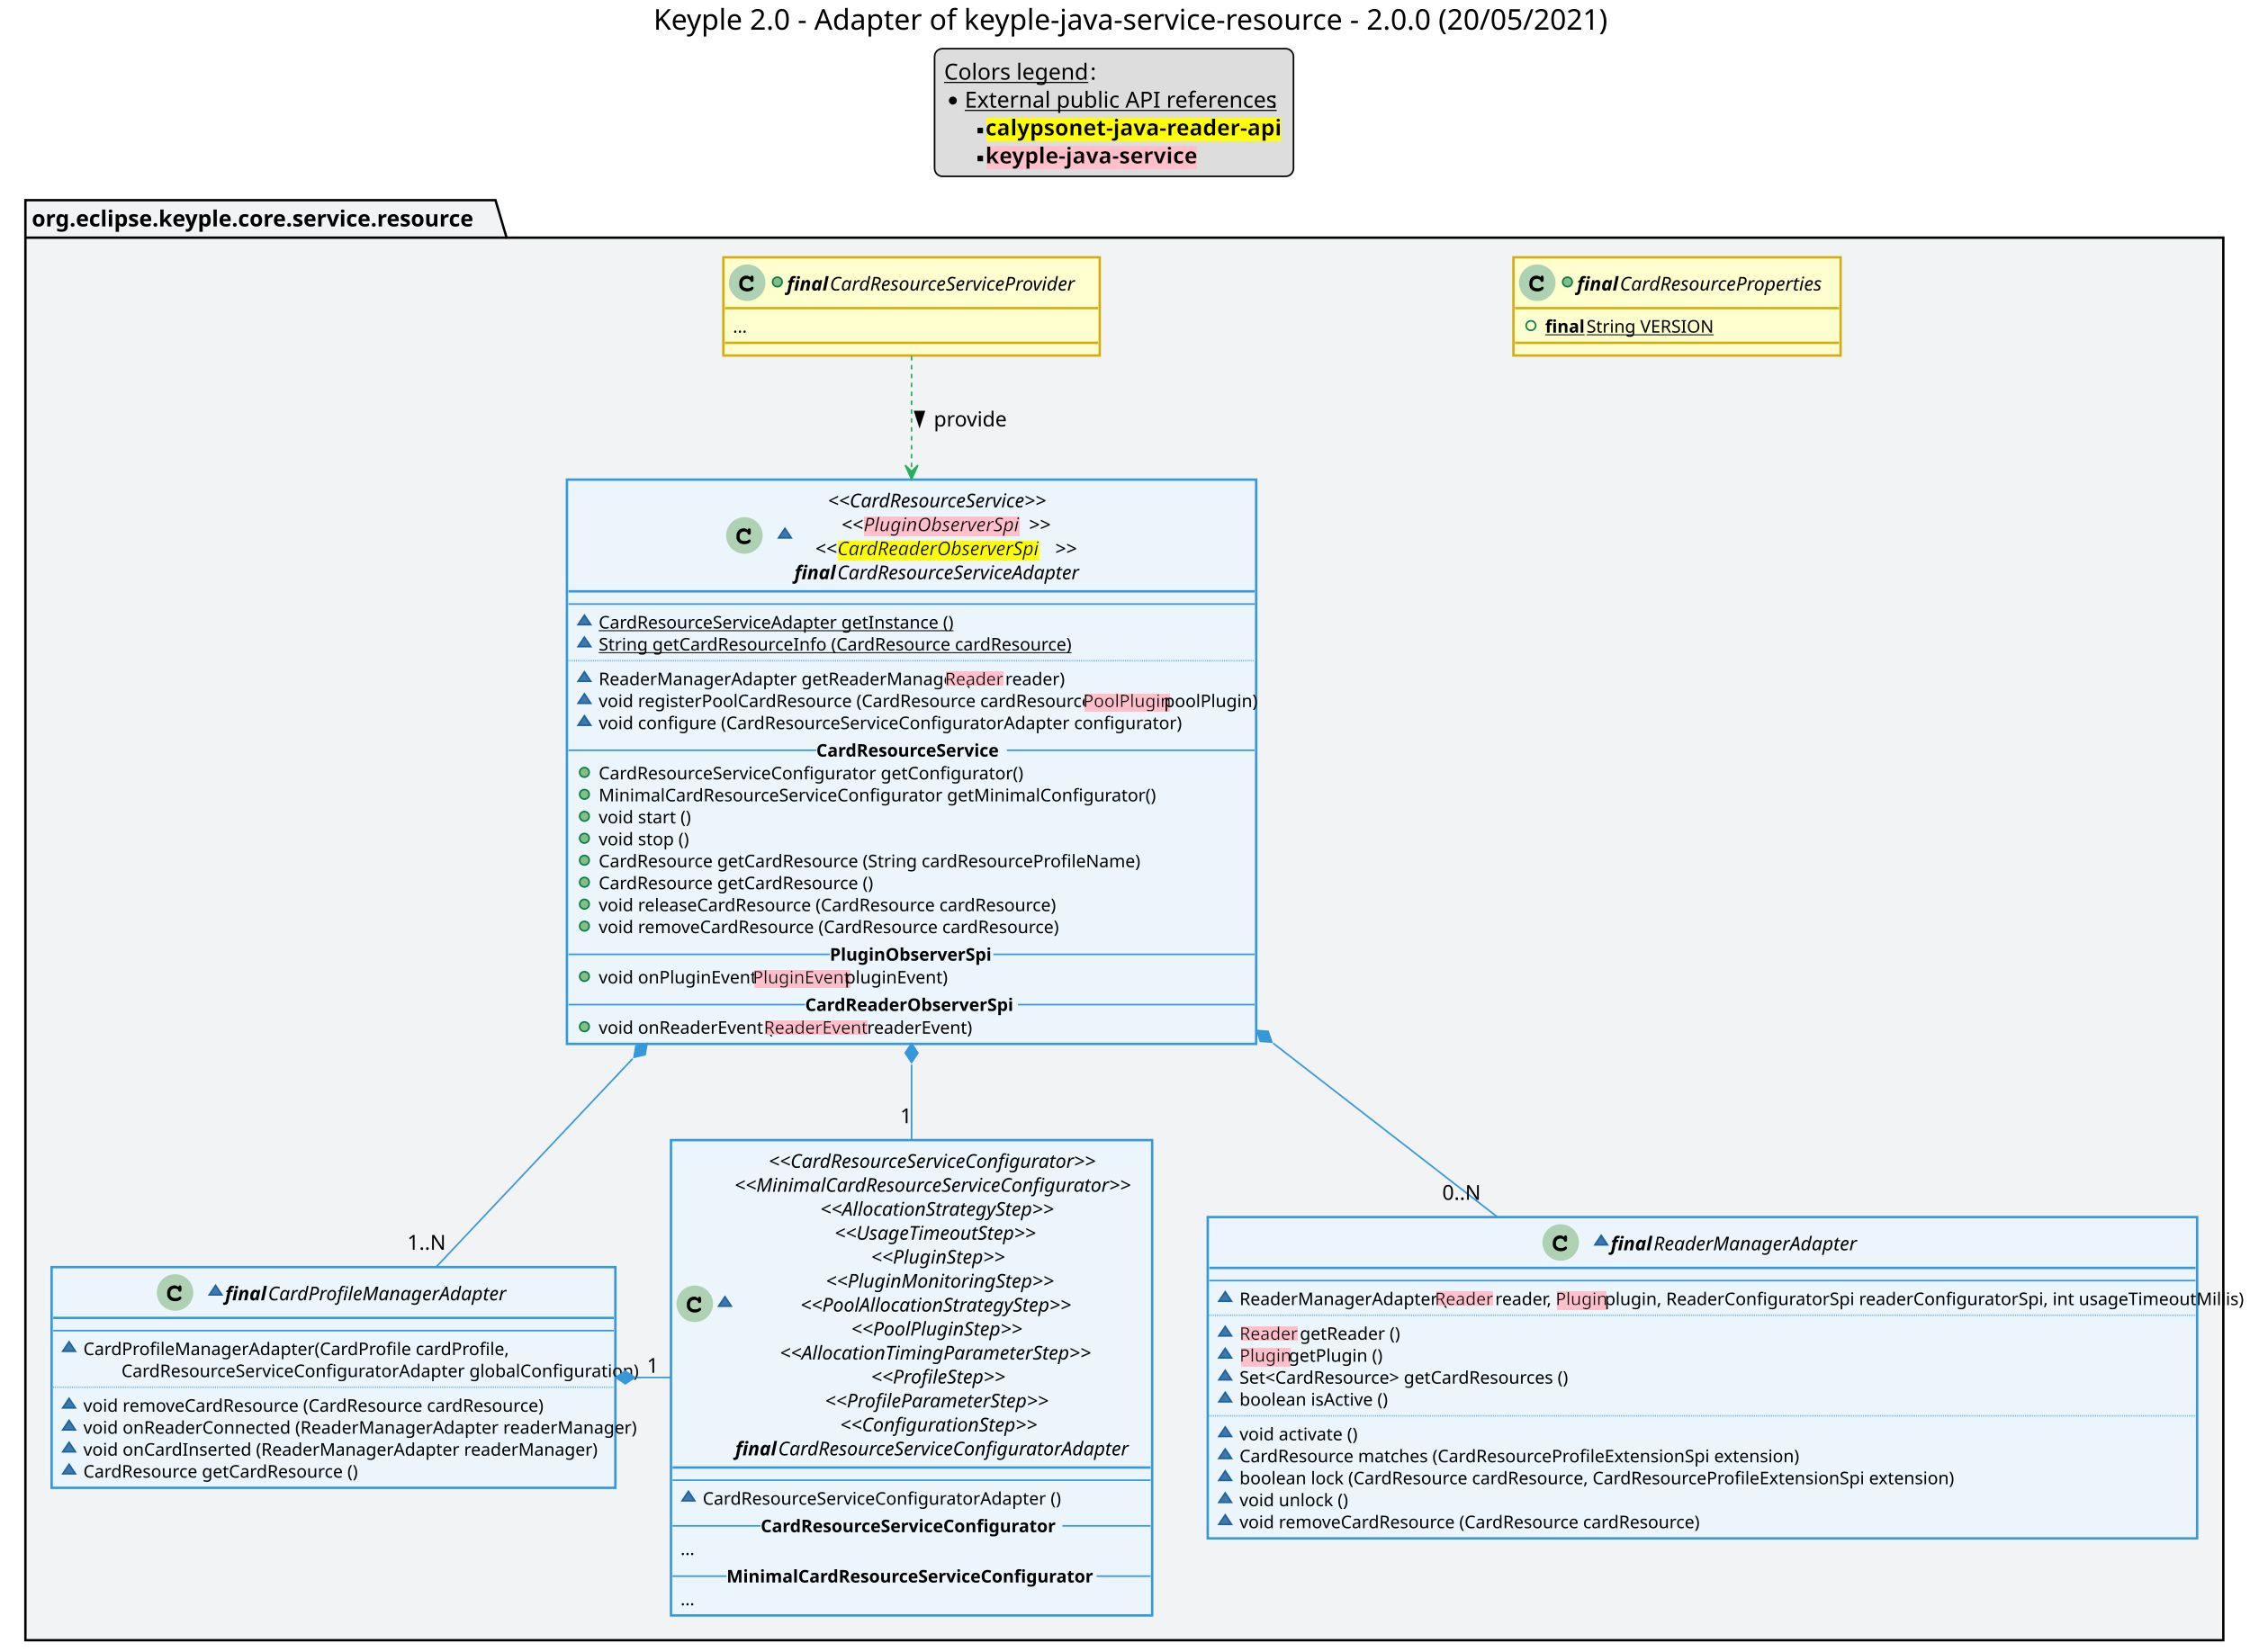
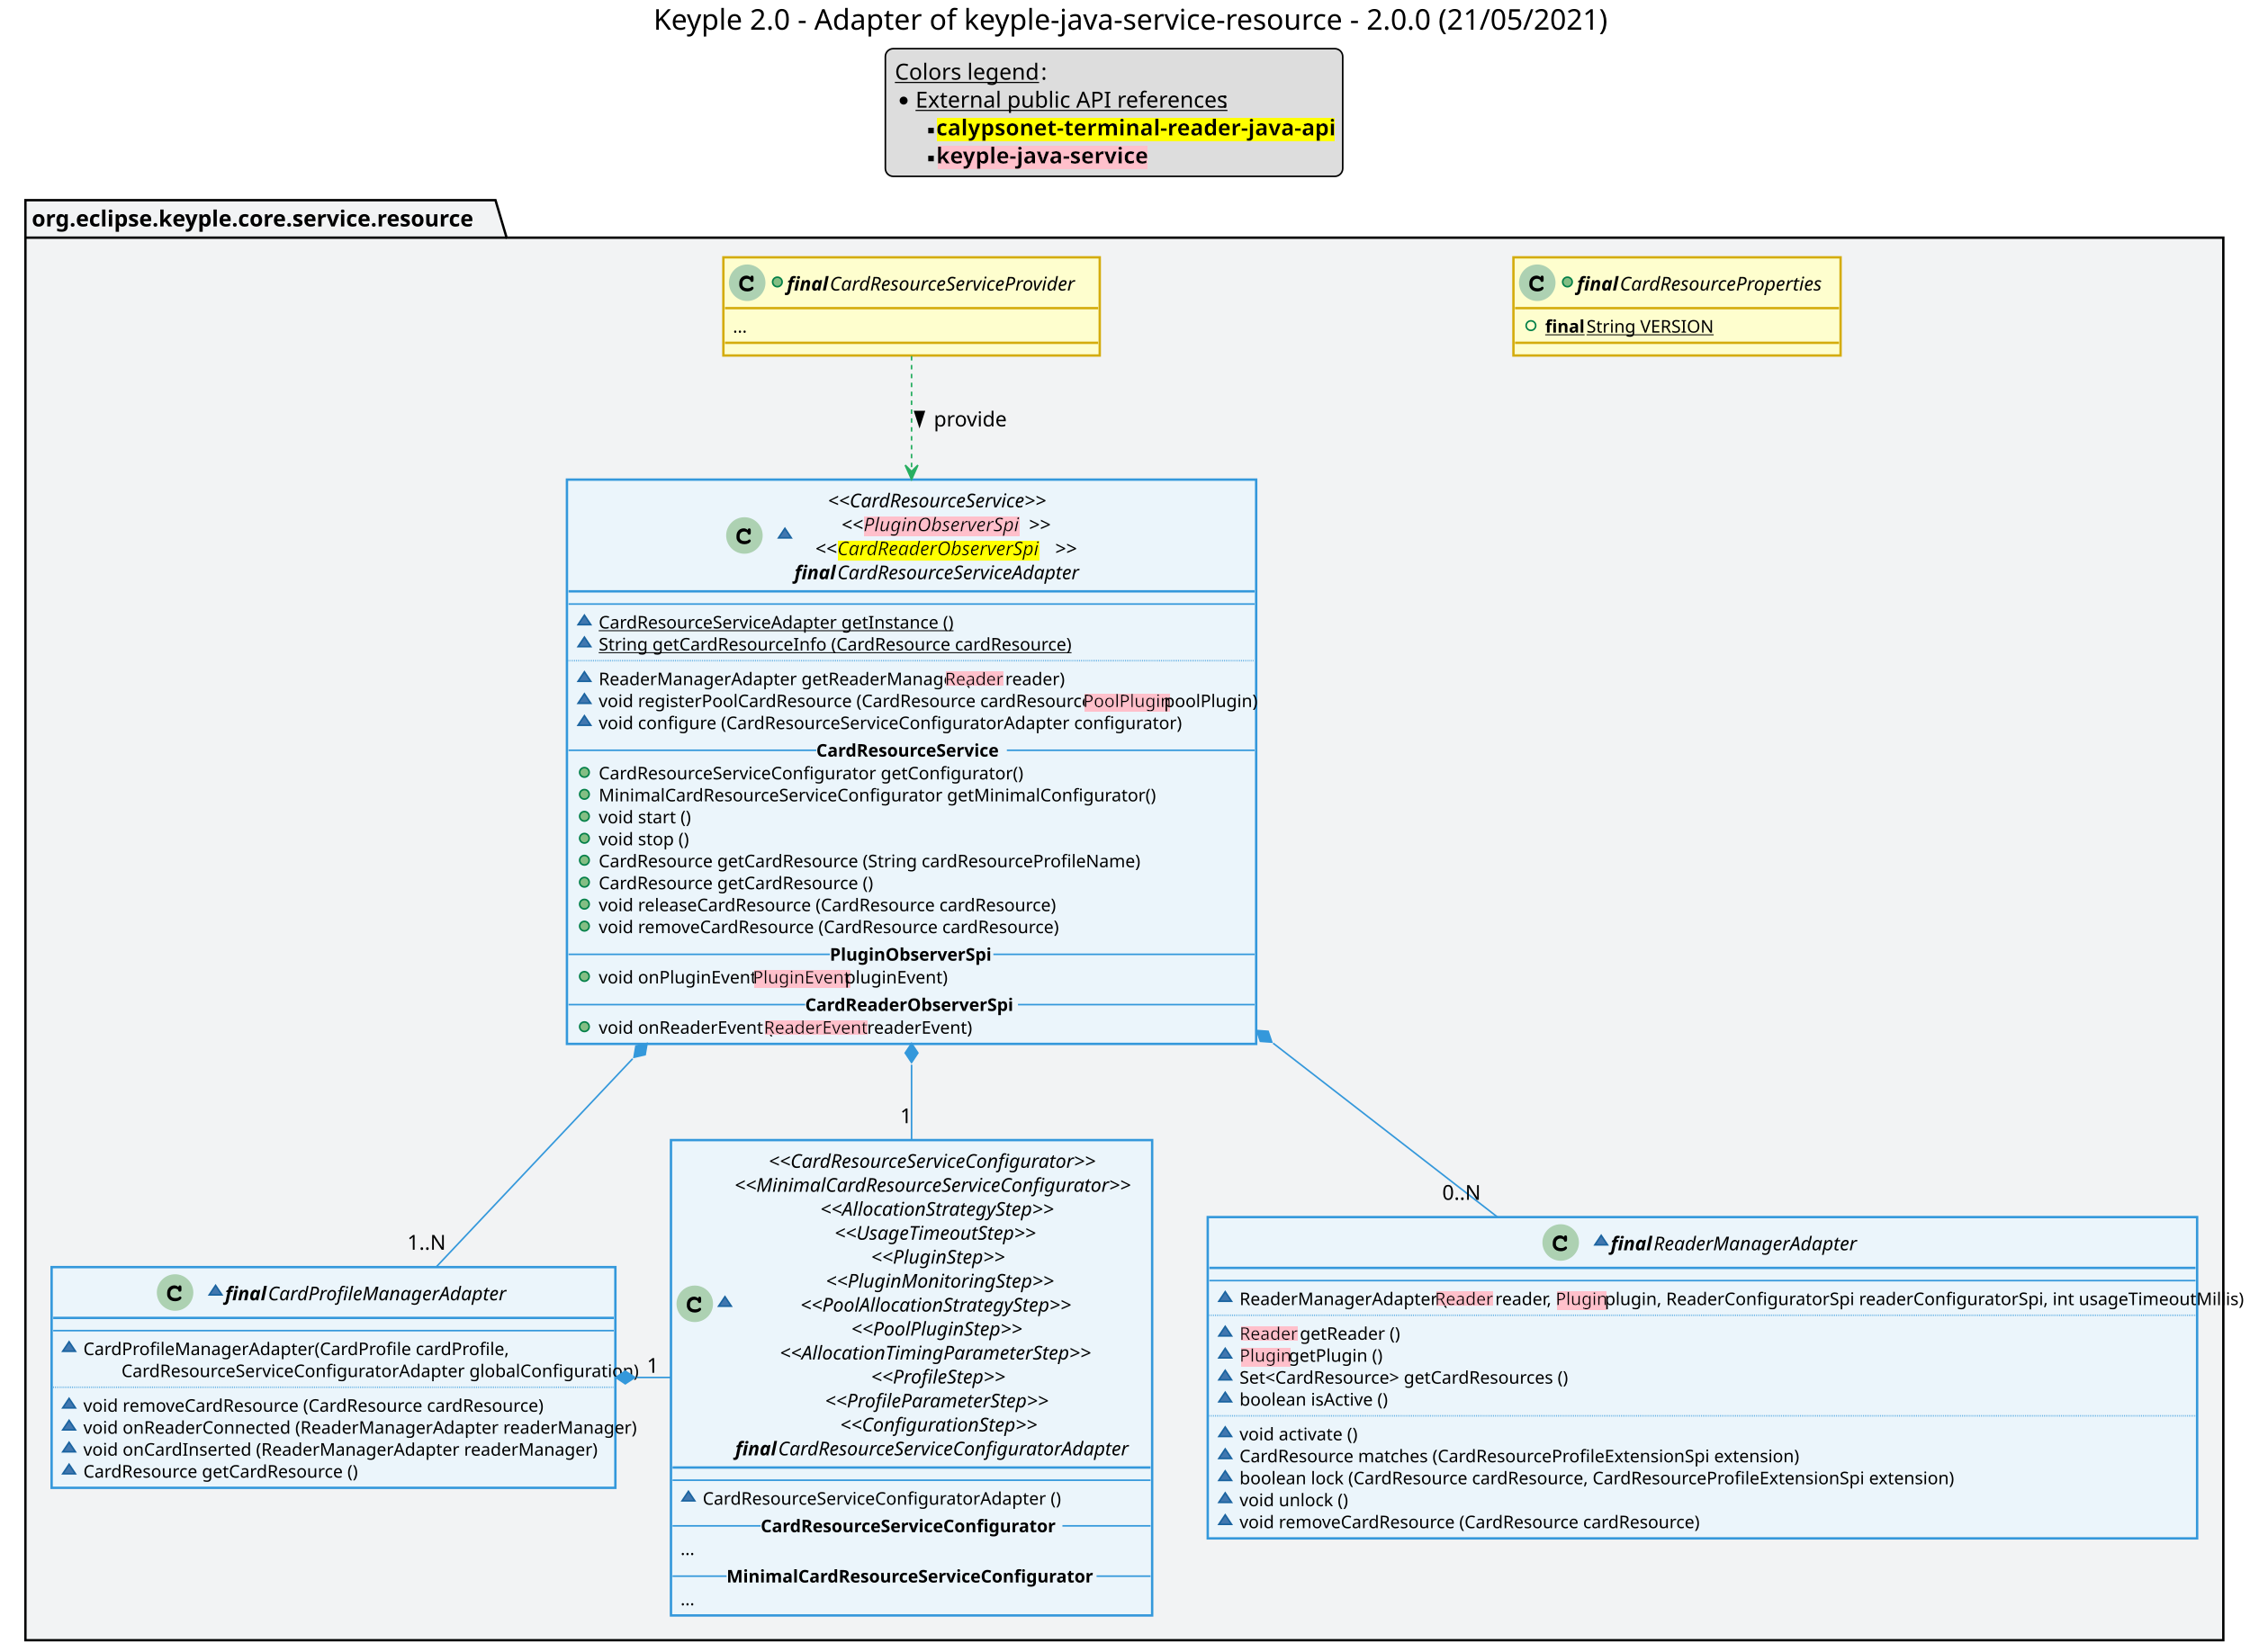
<svg xmlns="http://www.w3.org/2000/svg" contentScriptType="application/ecmascript" contentStyleType="text/css" height="2600px" preserveAspectRatio="none" style="width:3542px;height:2600px;" version="1.1" viewBox="0 0 3542 2600" width="3542.5px" zoomAndPan="magnify">
  <defs>
-     <filter height="1" id="b1q0vepecpm7ky0" width="1" x="0" y="0">
+     <filter height="1" id="b1at43av0mn6b00" width="1" x="0" y="0">
      <feFlood flood-color="#FFFF00" result="flood" />
      <feComposite in="SourceGraphic" in2="flood" operator="over" />
    </filter>
-     <filter height="1" id="b1q0vepecpm7ky1" width="1" x="0" y="0">
+     <filter height="1" id="b1at43av0mn6b01" width="1" x="0" y="0">
      <feFlood flood-color="#FFC0CB" result="flood" />
      <feComposite in="SourceGraphic" in2="flood" operator="over" />
    </filter>
  </defs>
  <g>
-     <text fill="#000000" font-family="sans-serif" font-size="45" lengthAdjust="spacing" textLength="1452.5" x="1028.75" y="46.714">Keyple 2.0 - Adapter of keyple-java-service-resource - 2.0.0 (20/05/2021)</text>
-     <rect fill="#DDDDDD" height="201.094" rx="12.5" ry="12.5" style="stroke:#000000;stroke-width:2.5;" width="565" x="1471.25" y="76.602" />
-     <text fill="#000000" font-family="sans-serif" font-size="35" lengthAdjust="spacing" text-decoration="underline" textLength="220" x="1486.25" y="125.435">Colors legend</text>
-     <text fill="#000000" font-family="sans-serif" font-size="35" lengthAdjust="spacing" textLength="10" x="1716.25" y="125.435">:</text>
-     <ellipse cx="1500" cy="158.398" fill="#000000" rx="6.25" ry="6.25" style="stroke:#000000;stroke-width:0.0;" />
-     <text fill="#000000" font-family="sans-serif" font-size="35" lengthAdjust="spacing" text-decoration="underline" textLength="472.5" x="1518.75" y="169.458">External public API references</text>
-     <text fill="#000000" font-family="sans-serif" font-size="35" lengthAdjust="spacing" textLength="10" x="2001.25" y="169.458">:</text>
-     <rect fill="#000000" height="8.75" style="stroke:#000000;stroke-width:0.0;" width="8.75" x="1538.75" y="201.172" />
-     <text fill="#000000" filter="url(#b1q0vepecpm7ky0)" font-family="sans-serif" font-size="35" font-weight="bold" lengthAdjust="spacing" textLength="470" x="1551.25" y="213.481">calypsonet-java-reader-api</text>
-     <rect fill="#000000" height="8.75" style="stroke:#000000;stroke-width:0.0;" width="8.75" x="1538.75" y="245.195" />
-     <text fill="#000000" filter="url(#b1q0vepecpm7ky1)" font-family="sans-serif" font-size="35" font-weight="bold" lengthAdjust="spacing" textLength="345" x="1551.25" y="257.505">keyple-java-service</text>
+     <text fill="#000000" font-family="sans-serif" font-size="45" lengthAdjust="spacing" textLength="1452.5" x="1028.75" y="46.714">Keyple 2.0 - Adapter of keyple-java-service-resource - 2.0.0 (21/05/2021)</text>
+     <rect fill="#DDDDDD" height="201.094" rx="12.5" ry="12.5" style="stroke:#000000;stroke-width:2.5;" width="720" x="1393.75" y="76.602" />
+     <text fill="#000000" font-family="sans-serif" font-size="35" lengthAdjust="spacing" text-decoration="underline" textLength="220" x="1408.75" y="125.435">Colors legend</text>
+     <text fill="#000000" font-family="sans-serif" font-size="35" lengthAdjust="spacing" textLength="10" x="1638.75" y="125.435">:</text>
+     <ellipse cx="1422.5" cy="158.398" fill="#000000" rx="6.25" ry="6.25" style="stroke:#000000;stroke-width:0.0;" />
+     <text fill="#000000" font-family="sans-serif" font-size="35" lengthAdjust="spacing" text-decoration="underline" textLength="472.5" x="1441.25" y="169.458">External public API references</text>
+     <text fill="#000000" font-family="sans-serif" font-size="35" lengthAdjust="spacing" textLength="10" x="1923.75" y="169.458">:</text>
+     <rect fill="#000000" height="8.75" style="stroke:#000000;stroke-width:0.0;" width="8.75" x="1461.25" y="201.172" />
+     <text fill="#000000" filter="url(#b1at43av0mn6b00)" font-family="sans-serif" font-size="35" font-weight="bold" lengthAdjust="spacing" textLength="625" x="1473.75" y="213.481">calypsonet-terminal-reader-java-api</text>
+     <rect fill="#000000" height="8.75" style="stroke:#000000;stroke-width:0.0;" width="8.75" x="1461.25" y="245.195" />
+     <text fill="#000000" filter="url(#b1at43av0mn6b01)" font-family="sans-serif" font-size="35" font-weight="bold" lengthAdjust="spacing" textLength="345" x="1473.75" y="257.505">keyple-java-service</text>
    <polygon fill="#F2F3F4" points="40,315.195,780,315.195,797.5,374.219,3500,374.219,3500,2582.695,40,2582.695,40,315.195" style="stroke:#000000;stroke-width:3.75;" />
    <line style="stroke:#000000;stroke-width:3.75;" x1="40" x2="797.5" y1="374.219" y2="374.219" />
    <text fill="#000000" font-family="sans-serif" font-size="35" font-weight="bold" lengthAdjust="spacing" textLength="725" x="50" y="356.528">org.eclipse.keyple.core.service.resource</text>
    <rect codeLine="56" fill="#FEFECE" height="154.59" id="ApiProperties" style="stroke:#D4AC0D;stroke-width:3.75;" width="515" x="2382.5" y="405.195" />
    <ellipse cx="2420" cy="445.195" fill="#ADD1B2" rx="27.5" ry="27.5" style="stroke:#ADD1B2;stroke-width:2.5;" />
    <path d="M2425,436.445 Q2425.508,435.195 2426.094,434.57 Q2426.68,433.945 2427.344,433.945 Q2428.516,433.945 2429.258,434.648 Q2430,435.352 2430,436.992 L2430,440.898 Q2430,442.539 2429.297,443.242 Q2428.594,443.945 2427.5,443.945 Q2426.523,443.945 2425.898,443.516 Q2425.273,443.086 2425,441.953 Q2424.883,441.172 2424.453,440.742 Q2423.672,439.922 2422.266,439.453 Q2420.859,438.945 2419.453,438.945 Q2417.695,438.945 2416.211,439.648 Q2414.766,440.352 2413.633,441.914 Q2412.5,443.477 2412.5,445.625 L2412.5,447.93 Q2412.5,450.508 2414.609,452.227 Q2416.719,453.945 2420.469,453.945 Q2422.695,453.945 2424.258,453.438 Q2425.156,453.164 2426.172,452.266 Q2426.836,451.758 2427.188,451.602 Q2427.539,451.445 2427.969,451.445 Q2428.789,451.445 2429.375,452.109 Q2430,452.734 2430,453.633 Q2430,454.492 2429.141,455.508 Q2427.891,456.992 2425.898,457.812 Q2423.281,458.945 2420.078,458.945 Q2416.328,458.945 2413.32,457.461 Q2410.898,456.289 2409.18,453.75 Q2407.5,451.211 2407.5,448.203 L2407.5,445.469 Q2407.5,442.344 2408.984,439.609 Q2410.508,436.875 2413.125,435.43 Q2415.781,433.945 2418.75,433.945 Q2420.547,433.945 2422.109,434.57 Q2423.672,435.195 2425,436.445 Z " fill="#000000" />
    <ellipse cx="2467.5" cy="443.945" fill="#84BE84" rx="7.5" ry="7.5" style="stroke:#038048;stroke-width:2.5;" />
    <text fill="#000000" font-family="sans-serif" font-size="30" font-style="italic" font-weight="bold" lengthAdjust="spacing" textLength="60" x="2482.5" y="457.471">final</text>
    <text fill="#000000" font-family="sans-serif" font-size="30" font-style="italic" lengthAdjust="spacing" textLength="340" x="2550" y="457.471">CardResourceProperties</text>
    <line style="stroke:#D4AC0D;stroke-width:3.75;" x1="2385" x2="2895" y1="485.195" y2="485.195" />
    <ellipse cx="2410" cy="512.695" rx="7.5" ry="7.5" style="stroke:#038048;stroke-width:2.5;fill:none;" />
    <text fill="#000000" font-family="sans-serif" font-size="27.5" font-weight="bold" lengthAdjust="spacing" text-decoration="underline" textLength="57.5" x="2432.5" y="523.743">final</text>
    <text fill="#000000" font-family="sans-serif" font-size="27.5" lengthAdjust="spacing" text-decoration="underline" textLength="190" x="2497.5" y="523.743">String VERSION</text>
    <line style="stroke:#D4AC0D;stroke-width:3.75;" x1="2385" x2="2895" y1="539.785" y2="539.785" />
    <rect codeLine="60" fill="#FEFECE" height="154.59" id="CardResourceServiceProvider" style="stroke:#D4AC0D;stroke-width:3.75;" width="592.5" x="1138.75" y="405.195" />
    <ellipse cx="1176.25" cy="445.195" fill="#ADD1B2" rx="27.5" ry="27.5" style="stroke:#ADD1B2;stroke-width:2.5;" />
    <path d="M1181.25,436.445 Q1181.758,435.195 1182.344,434.57 Q1182.93,433.945 1183.594,433.945 Q1184.766,433.945 1185.508,434.648 Q1186.25,435.352 1186.25,436.992 L1186.25,440.898 Q1186.25,442.539 1185.547,443.242 Q1184.844,443.945 1183.75,443.945 Q1182.773,443.945 1182.148,443.516 Q1181.523,443.086 1181.25,441.953 Q1181.133,441.172 1180.703,440.742 Q1179.922,439.922 1178.516,439.453 Q1177.109,438.945 1175.703,438.945 Q1173.945,438.945 1172.461,439.648 Q1171.016,440.352 1169.883,441.914 Q1168.75,443.477 1168.75,445.625 L1168.75,447.93 Q1168.75,450.508 1170.859,452.227 Q1172.969,453.945 1176.719,453.945 Q1178.945,453.945 1180.508,453.438 Q1181.406,453.164 1182.422,452.266 Q1183.086,451.758 1183.438,451.602 Q1183.789,451.445 1184.219,451.445 Q1185.039,451.445 1185.625,452.109 Q1186.25,452.734 1186.25,453.633 Q1186.25,454.492 1185.391,455.508 Q1184.141,456.992 1182.148,457.812 Q1179.531,458.945 1176.328,458.945 Q1172.578,458.945 1169.57,457.461 Q1167.148,456.289 1165.43,453.75 Q1163.75,451.211 1163.75,448.203 L1163.75,445.469 Q1163.75,442.344 1165.234,439.609 Q1166.758,436.875 1169.375,435.43 Q1172.031,433.945 1175,433.945 Q1176.797,433.945 1178.359,434.57 Q1179.922,435.195 1181.25,436.445 Z " fill="#000000" />
    <ellipse cx="1223.75" cy="443.945" fill="#84BE84" rx="7.5" ry="7.5" style="stroke:#038048;stroke-width:2.5;" />
    <text fill="#000000" font-family="sans-serif" font-size="30" font-style="italic" font-weight="bold" lengthAdjust="spacing" textLength="60" x="1238.75" y="457.471">final</text>
    <text fill="#000000" font-family="sans-serif" font-size="30" font-style="italic" lengthAdjust="spacing" textLength="417.5" x="1306.25" y="457.471">CardResourceServiceProvider</text>
    <line style="stroke:#D4AC0D;stroke-width:3.75;" x1="1141.25" x2="1728.75" y1="485.195" y2="485.195" />
    <text fill="#000000" font-family="sans-serif" font-size="27.5" lengthAdjust="spacing" textLength="22.5" x="1153.75" y="523.743">...</text>
    <line style="stroke:#D4AC0D;stroke-width:3.75;" x1="1141.25" x2="1728.75" y1="539.785" y2="539.785" />
    <rect codeLine="137" fill="#EBF5FB" height="888.555" id="CardResourceServiceAdapter" style="stroke:#3498DB;stroke-width:3.75;" width="1085" x="892.5" y="755.195" />
    <ellipse cx="1171.875" cy="843.164" fill="#ADD1B2" rx="27.5" ry="27.5" style="stroke:#ADD1B2;stroke-width:2.5;" />
    <path d="M1176.875,834.414 Q1177.383,833.164 1177.969,832.539 Q1178.555,831.914 1179.219,831.914 Q1180.391,831.914 1181.133,832.617 Q1181.875,833.32 1181.875,834.961 L1181.875,838.867 Q1181.875,840.508 1181.172,841.211 Q1180.469,841.914 1179.375,841.914 Q1178.398,841.914 1177.773,841.484 Q1177.148,841.055 1176.875,839.922 Q1176.758,839.141 1176.328,838.711 Q1175.547,837.891 1174.141,837.422 Q1172.734,836.914 1171.328,836.914 Q1169.57,836.914 1168.086,837.617 Q1166.641,838.32 1165.508,839.883 Q1164.375,841.445 1164.375,843.594 L1164.375,845.898 Q1164.375,848.477 1166.484,850.195 Q1168.594,851.914 1172.344,851.914 Q1174.57,851.914 1176.133,851.406 Q1177.031,851.133 1178.047,850.234 Q1178.711,849.727 1179.062,849.57 Q1179.414,849.414 1179.844,849.414 Q1180.664,849.414 1181.25,850.078 Q1181.875,850.703 1181.875,851.602 Q1181.875,852.461 1181.016,853.477 Q1179.766,854.961 1177.773,855.781 Q1175.156,856.914 1171.953,856.914 Q1168.203,856.914 1165.195,855.43 Q1162.773,854.258 1161.055,851.719 Q1159.375,849.18 1159.375,846.172 L1159.375,843.438 Q1159.375,840.312 1160.859,837.578 Q1162.383,834.844 1165,833.398 Q1167.656,831.914 1170.625,831.914 Q1172.422,831.914 1173.984,832.539 Q1175.547,833.164 1176.875,834.414 Z " fill="#000000" />
    <polygon fill="#4177AF" points="1235.625,831.914,1225.625,846.914,1245.625,846.914" style="stroke:#1963A0;stroke-width:2.5;" />
    <text fill="#000000" font-family="sans-serif" font-size="30" font-style="italic" lengthAdjust="spacing" textLength="372.5" x="1303.125" y="798.838">&lt;&lt;CardResourceService&gt;&gt;</text>
    <text fill="#000000" font-family="sans-serif" font-size="30" font-style="italic" lengthAdjust="spacing" textLength="35" x="1324.375" y="836.572">&lt;&lt;</text>
-     <text fill="#000000" filter="url(#b1q0vepecpm7ky1)" font-family="sans-serif" font-size="30" font-style="italic" lengthAdjust="spacing" textLength="260" x="1359.375" y="836.572">PluginObserverSpi</text>
+     <text fill="#000000" filter="url(#b1at43av0mn6b01)" font-family="sans-serif" font-size="30" font-style="italic" lengthAdjust="spacing" textLength="260" x="1359.375" y="836.572">PluginObserverSpi</text>
    <text fill="#000000" font-family="sans-serif" font-size="30" font-style="italic" lengthAdjust="spacing" textLength="35" x="1619.375" y="836.572">&gt;&gt;</text>
    <text fill="#000000" font-family="sans-serif" font-size="30" font-style="italic" lengthAdjust="spacing" textLength="35" x="1283.125" y="874.307">&lt;&lt;</text>
-     <text fill="#000000" filter="url(#b1q0vepecpm7ky0)" font-family="sans-serif" font-size="30" font-style="italic" lengthAdjust="spacing" textLength="342.5" x="1318.125" y="874.307">CardReaderObserverSpi</text>
+     <text fill="#000000" filter="url(#b1at43av0mn6b00)" font-family="sans-serif" font-size="30" font-style="italic" lengthAdjust="spacing" textLength="342.5" x="1318.125" y="874.307">CardReaderObserverSpi</text>
    <text fill="#000000" font-family="sans-serif" font-size="30" font-style="italic" lengthAdjust="spacing" textLength="35" x="1660.625" y="874.307">&gt;&gt;</text>
    <text fill="#000000" font-family="sans-serif" font-size="30" font-style="italic" font-weight="bold" lengthAdjust="spacing" textLength="60" x="1250.625" y="912.041">final</text>
    <text fill="#000000" font-family="sans-serif" font-size="30" font-style="italic" lengthAdjust="spacing" textLength="410" x="1318.125" y="912.041">CardResourceServiceAdapter</text>
    <line style="stroke:#3498DB;stroke-width:3.75;" x1="895" x2="1975" y1="931.133" y2="931.133" />
    <line style="stroke:#3498DB;stroke-width:2.5;" x1="895" x2="1975" y1="951.133" y2="951.133" />
    <polygon fill="#4177AF" points="920,968.633,910,983.633,930,983.633" style="stroke:#1963A0;stroke-width:2.5;" />
    <text fill="#000000" font-family="sans-serif" font-size="27.5" lengthAdjust="spacing" text-decoration="underline" textLength="540" x="942.5" y="989.68">CardResourceServiceAdapter getInstance ()</text>
    <polygon fill="#4177AF" points="920,1003.223,910,1018.223,930,1018.223" style="stroke:#1963A0;stroke-width:2.5;" />
    <text fill="#000000" font-family="sans-serif" font-size="27.5" lengthAdjust="spacing" text-decoration="underline" textLength="717.5" x="942.5" y="1024.27">String getCardResourceInfo (CardResource cardResource)</text>
    <line style="stroke:#3498DB;stroke-width:2.5;stroke-dasharray:1.0,2.0;" x1="895" x2="1975" y1="1040.312" y2="1040.312" />
    <polygon fill="#4177AF" points="920,1057.812,910,1072.812,930,1072.812" style="stroke:#1963A0;stroke-width:2.5;" />
    <text fill="#000000" font-family="sans-serif" font-size="27.5" lengthAdjust="spacing" textLength="545" x="942.5" y="1078.86">ReaderManagerAdapter getReaderManager (</text>
-     <text fill="#000000" filter="url(#b1q0vepecpm7ky1)" font-family="sans-serif" font-size="27.5" lengthAdjust="spacing" textLength="87.5" x="1487.5" y="1078.86">Reader</text>
+     <text fill="#000000" filter="url(#b1at43av0mn6b01)" font-family="sans-serif" font-size="27.5" lengthAdjust="spacing" textLength="87.5" x="1487.5" y="1078.86">Reader</text>
    <text fill="#000000" font-family="sans-serif" font-size="27.5" lengthAdjust="spacing" textLength="90" x="1582.5" y="1078.86">reader)</text>
    <polygon fill="#4177AF" points="920,1092.402,910,1107.402,930,1107.402" style="stroke:#1963A0;stroke-width:2.5;" />
    <text fill="#000000" font-family="sans-serif" font-size="27.5" lengthAdjust="spacing" textLength="755" x="942.5" y="1113.45">void registerPoolCardResource (CardResource cardResource,</text>
-     <text fill="#000000" filter="url(#b1q0vepecpm7ky1)" font-family="sans-serif" font-size="27.5" lengthAdjust="spacing" textLength="120" x="1705" y="1113.45">PoolPlugin</text>
+     <text fill="#000000" filter="url(#b1at43av0mn6b01)" font-family="sans-serif" font-size="27.5" lengthAdjust="spacing" textLength="120" x="1705" y="1113.45">PoolPlugin</text>
    <text fill="#000000" font-family="sans-serif" font-size="27.5" lengthAdjust="spacing" textLength="130" x="1832.5" y="1113.45">poolPlugin)</text>
    <polygon fill="#4177AF" points="920,1126.992,910,1141.992,930,1141.992" style="stroke:#1963A0;stroke-width:2.5;" />
    <text fill="#000000" font-family="sans-serif" font-size="27.5" lengthAdjust="spacing" textLength="870" x="942.5" y="1148.04">void configure (CardResourceServiceConfiguratorAdapter configurator)</text>
    <ellipse cx="920" cy="1216.172" fill="#84BE84" rx="7.5" ry="7.5" style="stroke:#038048;stroke-width:2.5;" />
    <text fill="#000000" font-family="sans-serif" font-size="27.5" lengthAdjust="spacing" textLength="632.5" x="942.5" y="1227.219">CardResourceServiceConfigurator getConfigurator()</text>
    <ellipse cx="920" cy="1250.762" fill="#84BE84" rx="7.5" ry="7.5" style="stroke:#038048;stroke-width:2.5;" />
    <text fill="#000000" font-family="sans-serif" font-size="27.5" lengthAdjust="spacing" textLength="802.5" x="942.5" y="1261.809">MinimalCardResourceServiceConfigurator getMinimalConfigurator()</text>
    <ellipse cx="920" cy="1285.352" fill="#84BE84" rx="7.5" ry="7.5" style="stroke:#038048;stroke-width:2.5;" />
    <text fill="#000000" font-family="sans-serif" font-size="27.5" lengthAdjust="spacing" textLength="140" x="942.5" y="1296.399">void start ()</text>
    <ellipse cx="920" cy="1319.941" fill="#84BE84" rx="7.5" ry="7.5" style="stroke:#038048;stroke-width:2.5;" />
    <text fill="#000000" font-family="sans-serif" font-size="27.5" lengthAdjust="spacing" textLength="137.5" x="942.5" y="1330.989">void stop ()</text>
    <ellipse cx="920" cy="1354.531" fill="#84BE84" rx="7.5" ry="7.5" style="stroke:#038048;stroke-width:2.5;" />
    <text fill="#000000" font-family="sans-serif" font-size="27.5" lengthAdjust="spacing" textLength="815" x="942.5" y="1365.579">CardResource getCardResource (String cardResourceProfileName)</text>
    <ellipse cx="920" cy="1389.121" fill="#84BE84" rx="7.5" ry="7.5" style="stroke:#038048;stroke-width:2.5;" />
    <text fill="#000000" font-family="sans-serif" font-size="27.5" lengthAdjust="spacing" textLength="422.5" x="942.5" y="1400.168">CardResource getCardResource ()</text>
    <ellipse cx="920" cy="1423.711" fill="#84BE84" rx="7.5" ry="7.5" style="stroke:#038048;stroke-width:2.5;" />
    <text fill="#000000" font-family="sans-serif" font-size="27.5" lengthAdjust="spacing" textLength="705" x="942.5" y="1434.758">void releaseCardResource (CardResource cardResource)</text>
    <ellipse cx="920" cy="1458.301" fill="#84BE84" rx="7.5" ry="7.5" style="stroke:#038048;stroke-width:2.5;" />
    <text fill="#000000" font-family="sans-serif" font-size="27.5" lengthAdjust="spacing" textLength="705" x="942.5" y="1469.348">void removeCardResource (CardResource cardResource)</text>
    <line style="stroke:#3498DB;stroke-width:2.5;" x1="895" x2="1285" y1="1181.377" y2="1181.377" />
    <text fill="#000000" font-family="sans-serif" font-size="27.5" font-weight="bold" lengthAdjust="spacing" textLength="300" x="1285" y="1191.379">CardResourceService</text>
    <line style="stroke:#3498DB;stroke-width:2.5;" x1="1585" x2="1975" y1="1181.377" y2="1181.377" />
    <ellipse cx="920" cy="1537.48" fill="#84BE84" rx="7.5" ry="7.5" style="stroke:#038048;stroke-width:2.5;" />
    <text fill="#000000" font-family="sans-serif" font-size="27.5" lengthAdjust="spacing" textLength="242.5" x="942.5" y="1548.528">void onPluginEvent (</text>
-     <text fill="#000000" filter="url(#b1q0vepecpm7ky1)" font-family="sans-serif" font-size="27.5" lengthAdjust="spacing" textLength="137.5" x="1185" y="1548.528">PluginEvent</text>
+     <text fill="#000000" filter="url(#b1at43av0mn6b01)" font-family="sans-serif" font-size="27.5" lengthAdjust="spacing" textLength="137.5" x="1185" y="1548.528">PluginEvent</text>
    <text fill="#000000" font-family="sans-serif" font-size="27.5" lengthAdjust="spacing" textLength="147.5" x="1330" y="1548.528">pluginEvent)</text>
    <line style="stroke:#3498DB;stroke-width:2.5;" x1="895" x2="1306.25" y1="1502.686" y2="1502.686" />
    <text fill="#000000" font-family="sans-serif" font-size="27.5" font-weight="bold" lengthAdjust="spacing" textLength="257.5" x="1306.25" y="1512.688">PluginObserverSpi</text>
    <line style="stroke:#3498DB;stroke-width:2.5;" x1="1563.75" x2="1975" y1="1502.686" y2="1502.686" />
    <ellipse cx="920" cy="1616.66" fill="#84BE84" rx="7.5" ry="7.5" style="stroke:#038048;stroke-width:2.5;" />
    <text fill="#000000" font-family="sans-serif" font-size="27.5" lengthAdjust="spacing" textLength="260" x="942.5" y="1627.707">void onReaderEvent (</text>
-     <text fill="#000000" filter="url(#b1q0vepecpm7ky1)" font-family="sans-serif" font-size="27.5" lengthAdjust="spacing" textLength="155" x="1202.5" y="1627.707">ReaderEvent</text>
+     <text fill="#000000" filter="url(#b1at43av0mn6b01)" font-family="sans-serif" font-size="27.5" lengthAdjust="spacing" textLength="155" x="1202.5" y="1627.707">ReaderEvent</text>
    <text fill="#000000" font-family="sans-serif" font-size="27.5" lengthAdjust="spacing" textLength="157.5" x="1365" y="1627.707">readerEvent)</text>
    <line style="stroke:#3498DB;stroke-width:2.5;" x1="895" x2="1267.5" y1="1581.865" y2="1581.865" />
    <text fill="#000000" font-family="sans-serif" font-size="27.5" font-weight="bold" lengthAdjust="spacing" textLength="335" x="1267.5" y="1591.868">CardReaderObserverSpi</text>
    <line style="stroke:#3498DB;stroke-width:2.5;" x1="1602.5" x2="1975" y1="1581.865" y2="1581.865" />
    <rect codeLine="139" fill="#EBF5FB" height="505.898" id="ReaderManagerAdapter" style="stroke:#3498DB;stroke-width:3.75;" width="1557.5" x="1901.25" y="1916.445" />
    <ellipse cx="2456.875" cy="1956.445" fill="#ADD1B2" rx="27.5" ry="27.5" style="stroke:#ADD1B2;stroke-width:2.5;" />
    <path d="M2461.875,1947.695 Q2462.383,1946.445 2462.969,1945.82 Q2463.555,1945.195 2464.219,1945.195 Q2465.391,1945.195 2466.133,1945.898 Q2466.875,1946.602 2466.875,1948.242 L2466.875,1952.148 Q2466.875,1953.789 2466.172,1954.492 Q2465.469,1955.195 2464.375,1955.195 Q2463.398,1955.195 2462.773,1954.766 Q2462.148,1954.336 2461.875,1953.203 Q2461.758,1952.422 2461.328,1951.992 Q2460.547,1951.172 2459.141,1950.703 Q2457.734,1950.195 2456.328,1950.195 Q2454.57,1950.195 2453.086,1950.898 Q2451.641,1951.602 2450.508,1953.164 Q2449.375,1954.727 2449.375,1956.875 L2449.375,1959.18 Q2449.375,1961.758 2451.484,1963.477 Q2453.594,1965.195 2457.344,1965.195 Q2459.57,1965.195 2461.133,1964.688 Q2462.031,1964.414 2463.047,1963.516 Q2463.711,1963.008 2464.062,1962.852 Q2464.414,1962.695 2464.844,1962.695 Q2465.664,1962.695 2466.25,1963.359 Q2466.875,1963.984 2466.875,1964.883 Q2466.875,1965.742 2466.016,1966.758 Q2464.766,1968.242 2462.773,1969.062 Q2460.156,1970.195 2456.953,1970.195 Q2453.203,1970.195 2450.195,1968.711 Q2447.773,1967.539 2446.055,1965 Q2444.375,1962.461 2444.375,1959.453 L2444.375,1956.719 Q2444.375,1953.594 2445.859,1950.859 Q2447.383,1948.125 2450,1946.68 Q2452.656,1945.195 2455.625,1945.195 Q2457.422,1945.195 2458.984,1945.82 Q2460.547,1946.445 2461.875,1947.695 Z " fill="#000000" />
    <polygon fill="#4177AF" points="2520.625,1945.195,2510.625,1960.195,2530.625,1960.195" style="stroke:#1963A0;stroke-width:2.5;" />
    <text fill="#000000" font-family="sans-serif" font-size="30" font-style="italic" font-weight="bold" lengthAdjust="spacing" textLength="60" x="2535.625" y="1968.721">final</text>
    <text fill="#000000" font-family="sans-serif" font-size="30" font-style="italic" lengthAdjust="spacing" textLength="330" x="2603.125" y="1968.721">ReaderManagerAdapter</text>
    <line style="stroke:#3498DB;stroke-width:3.75;" x1="1903.75" x2="3456.25" y1="1996.445" y2="1996.445" />
    <line style="stroke:#3498DB;stroke-width:2.5;" x1="1903.75" x2="3456.25" y1="2016.445" y2="2016.445" />
    <polygon fill="#4177AF" points="1928.75,2033.945,1918.75,2048.945,1938.75,2048.945" style="stroke:#1963A0;stroke-width:2.5;" />
    <text fill="#000000" font-family="sans-serif" font-size="27.5" lengthAdjust="spacing" textLength="307.5" x="1951.25" y="2054.993">ReaderManagerAdapter (</text>
-     <text fill="#000000" filter="url(#b1q0vepecpm7ky1)" font-family="sans-serif" font-size="27.5" lengthAdjust="spacing" textLength="87.5" x="2258.75" y="2054.993">Reader</text>
+     <text fill="#000000" filter="url(#b1at43av0mn6b01)" font-family="sans-serif" font-size="27.5" lengthAdjust="spacing" textLength="87.5" x="2258.75" y="2054.993">Reader</text>
    <text fill="#000000" font-family="sans-serif" font-size="27.5" lengthAdjust="spacing" textLength="87.5" x="2353.75" y="2054.993">reader,</text>
-     <text fill="#000000" filter="url(#b1q0vepecpm7ky1)" font-family="sans-serif" font-size="27.5" lengthAdjust="spacing" textLength="70" x="2448.75" y="2054.993">Plugin</text>
+     <text fill="#000000" filter="url(#b1at43av0mn6b01)" font-family="sans-serif" font-size="27.5" lengthAdjust="spacing" textLength="70" x="2448.75" y="2054.993">Plugin</text>
    <text fill="#000000" font-family="sans-serif" font-size="27.5" lengthAdjust="spacing" textLength="917.5" x="2526.25" y="2054.993">plugin, ReaderConfiguratorSpi readerConfiguratorSpi, int usageTimeoutMillis)</text>
    <line style="stroke:#3498DB;stroke-width:2.5;stroke-dasharray:1.0,2.0;" x1="1903.75" x2="3456.25" y1="2071.035" y2="2071.035" />
    <polygon fill="#4177AF" points="1928.75,2088.535,1918.75,2103.535,1938.75,2103.535" style="stroke:#1963A0;stroke-width:2.5;" />
-     <text fill="#000000" filter="url(#b1q0vepecpm7ky1)" font-family="sans-serif" font-size="27.5" lengthAdjust="spacing" textLength="87.5" x="1951.25" y="2109.582">Reader</text>
+     <text fill="#000000" filter="url(#b1at43av0mn6b01)" font-family="sans-serif" font-size="27.5" lengthAdjust="spacing" textLength="87.5" x="1951.25" y="2109.582">Reader</text>
    <text fill="#000000" font-family="sans-serif" font-size="27.5" lengthAdjust="spacing" textLength="152.5" x="2046.25" y="2109.582">getReader ()</text>
    <polygon fill="#4177AF" points="1928.75,2123.125,1918.75,2138.125,1938.75,2138.125" style="stroke:#1963A0;stroke-width:2.5;" />
-     <text fill="#000000" filter="url(#b1q0vepecpm7ky1)" font-family="sans-serif" font-size="27.5" lengthAdjust="spacing" textLength="70" x="1951.25" y="2144.172">Plugin</text>
+     <text fill="#000000" filter="url(#b1at43av0mn6b01)" font-family="sans-serif" font-size="27.5" lengthAdjust="spacing" textLength="70" x="1951.25" y="2144.172">Plugin</text>
    <text fill="#000000" font-family="sans-serif" font-size="27.5" lengthAdjust="spacing" textLength="135" x="2028.75" y="2144.172">getPlugin ()</text>
    <polygon fill="#4177AF" points="1928.75,2157.715,1918.75,2172.715,1938.75,2172.715" style="stroke:#1963A0;stroke-width:2.5;" />
    <text fill="#000000" font-family="sans-serif" font-size="27.5" lengthAdjust="spacing" textLength="507.5" x="1951.25" y="2178.762">Set&lt;CardResource&gt; getCardResources ()</text>
    <polygon fill="#4177AF" points="1928.75,2192.305,1918.75,2207.305,1938.75,2207.305" style="stroke:#1963A0;stroke-width:2.5;" />
    <text fill="#000000" font-family="sans-serif" font-size="27.5" lengthAdjust="spacing" textLength="227.5" x="1951.25" y="2213.352">boolean isActive ()</text>
    <line style="stroke:#3498DB;stroke-width:2.5;stroke-dasharray:1.0,2.0;" x1="1903.75" x2="3456.25" y1="2229.394" y2="2229.394" />
    <polygon fill="#4177AF" points="1928.75,2246.894,1918.75,2261.894,1938.75,2261.894" style="stroke:#1963A0;stroke-width:2.5;" />
    <text fill="#000000" font-family="sans-serif" font-size="27.5" lengthAdjust="spacing" textLength="180" x="1951.25" y="2267.942">void activate ()</text>
    <polygon fill="#4177AF" points="1928.75,2281.484,1918.75,2296.484,1938.75,2296.484" style="stroke:#1963A0;stroke-width:2.5;" />
    <text fill="#000000" font-family="sans-serif" font-size="27.5" lengthAdjust="spacing" textLength="842.5" x="1951.25" y="2302.532">CardResource matches (CardResourceProfileExtensionSpi extension)</text>
    <polygon fill="#4177AF" points="1928.75,2316.074,1918.75,2331.074,1938.75,2331.074" style="stroke:#1963A0;stroke-width:2.5;" />
    <text fill="#000000" font-family="sans-serif" font-size="27.5" lengthAdjust="spacing" textLength="1077.5" x="1951.25" y="2337.122">boolean lock (CardResource cardResource, CardResourceProfileExtensionSpi extension)</text>
    <polygon fill="#4177AF" points="1928.75,2350.664,1918.75,2365.664,1938.75,2365.664" style="stroke:#1963A0;stroke-width:2.5;" />
    <text fill="#000000" font-family="sans-serif" font-size="27.5" lengthAdjust="spacing" textLength="162.5" x="1951.25" y="2371.711">void unlock ()</text>
    <polygon fill="#4177AF" points="1928.75,2385.254,1918.75,2400.254,1938.75,2400.254" style="stroke:#1963A0;stroke-width:2.5;" />
    <text fill="#000000" font-family="sans-serif" font-size="27.5" lengthAdjust="spacing" textLength="705" x="1951.25" y="2406.301">void removeCardResource (CardResource cardResource)</text>
    <rect codeLine="140" fill="#EBF5FB" height="347.539" id="CardProfileManagerAdapter" style="stroke:#3498DB;stroke-width:3.75;" width="887.5" x="81.25" y="1995.195" />
    <ellipse cx="275.625" cy="2035.195" fill="#ADD1B2" rx="27.5" ry="27.5" style="stroke:#ADD1B2;stroke-width:2.5;" />
    <path d="M280.625,2026.445 Q281.133,2025.195 281.719,2024.57 Q282.305,2023.945 282.969,2023.945 Q284.141,2023.945 284.883,2024.648 Q285.625,2025.352 285.625,2026.992 L285.625,2030.898 Q285.625,2032.539 284.922,2033.242 Q284.219,2033.945 283.125,2033.945 Q282.148,2033.945 281.523,2033.516 Q280.898,2033.086 280.625,2031.953 Q280.508,2031.172 280.078,2030.742 Q279.297,2029.922 277.891,2029.453 Q276.484,2028.945 275.078,2028.945 Q273.32,2028.945 271.836,2029.648 Q270.391,2030.352 269.258,2031.914 Q268.125,2033.477 268.125,2035.625 L268.125,2037.93 Q268.125,2040.508 270.234,2042.227 Q272.344,2043.945 276.094,2043.945 Q278.32,2043.945 279.883,2043.438 Q280.781,2043.164 281.797,2042.266 Q282.461,2041.758 282.812,2041.602 Q283.164,2041.445 283.594,2041.445 Q284.414,2041.445 285,2042.109 Q285.625,2042.734 285.625,2043.633 Q285.625,2044.492 284.766,2045.508 Q283.516,2046.992 281.523,2047.812 Q278.906,2048.945 275.703,2048.945 Q271.953,2048.945 268.945,2047.461 Q266.523,2046.289 264.805,2043.75 Q263.125,2041.211 263.125,2038.203 L263.125,2035.469 Q263.125,2032.344 264.609,2029.609 Q266.133,2026.875 268.75,2025.43 Q271.406,2023.945 274.375,2023.945 Q276.172,2023.945 277.734,2024.57 Q279.297,2025.195 280.625,2026.445 Z " fill="#000000" />
    <polygon fill="#4177AF" points="339.375,2023.945,329.375,2038.945,349.375,2038.945" style="stroke:#1963A0;stroke-width:2.5;" />
    <text fill="#000000" font-family="sans-serif" font-size="30" font-style="italic" font-weight="bold" lengthAdjust="spacing" textLength="60" x="354.375" y="2047.471">final</text>
    <text fill="#000000" font-family="sans-serif" font-size="30" font-style="italic" lengthAdjust="spacing" textLength="382.5" x="421.875" y="2047.471">CardProfileManagerAdapter</text>
    <line style="stroke:#3498DB;stroke-width:3.75;" x1="83.75" x2="966.25" y1="2075.195" y2="2075.195" />
    <line style="stroke:#3498DB;stroke-width:2.5;" x1="83.75" x2="966.25" y1="2095.195" y2="2095.195" />
    <polygon fill="#4177AF" points="108.75,2112.695,98.75,2127.695,118.75,2127.695" style="stroke:#1963A0;stroke-width:2.5;" />
    <text fill="#000000" font-family="sans-serif" font-size="27.5" lengthAdjust="spacing" textLength="622.5" x="131.25" y="2133.743">CardProfileManagerAdapter(CardProfile cardProfile,</text>
    <text fill="#000000" font-family="sans-serif" font-size="27.5" lengthAdjust="spacing" textLength="762.5" x="191.25" y="2168.332">CardResourceServiceConfiguratorAdapter globalConfiguration)</text>
    <line style="stroke:#3498DB;stroke-width:2.5;stroke-dasharray:1.0,2.0;" x1="83.75" x2="966.25" y1="2184.375" y2="2184.375" />
    <polygon fill="#4177AF" points="108.75,2201.875,98.75,2216.875,118.75,2216.875" style="stroke:#1963A0;stroke-width:2.5;" />
    <text fill="#000000" font-family="sans-serif" font-size="27.5" lengthAdjust="spacing" textLength="705" x="131.25" y="2222.922">void removeCardResource (CardResource cardResource)</text>
    <polygon fill="#4177AF" points="108.75,2236.465,98.75,2251.465,118.75,2251.465" style="stroke:#1963A0;stroke-width:2.5;" />
    <text fill="#000000" font-family="sans-serif" font-size="27.5" lengthAdjust="spacing" textLength="815" x="131.25" y="2257.512">void onReaderConnected (ReaderManagerAdapter readerManager)</text>
    <polygon fill="#4177AF" points="108.75,2271.055,98.75,2286.055,118.75,2286.055" style="stroke:#1963A0;stroke-width:2.5;" />
    <text fill="#000000" font-family="sans-serif" font-size="27.5" lengthAdjust="spacing" textLength="752.5" x="131.25" y="2292.102">void onCardInserted (ReaderManagerAdapter readerManager)</text>
    <polygon fill="#4177AF" points="108.75,2305.644,98.75,2320.644,118.75,2320.644" style="stroke:#1963A0;stroke-width:2.5;" />
    <text fill="#000000" font-family="sans-serif" font-size="27.5" lengthAdjust="spacing" textLength="422.5" x="131.25" y="2326.692">CardResource getCardResource ()</text>
    <rect codeLine="138" fill="#EBF5FB" height="748.496" id="CardResourceServiceConfiguratorAdapter" style="stroke:#3498DB;stroke-width:3.75;" width="757.5" x="1056.25" y="1795.195" />
    <ellipse cx="1093.75" cy="2052.969" fill="#ADD1B2" rx="27.5" ry="27.5" style="stroke:#ADD1B2;stroke-width:2.5;" />
    <path d="M1098.75,2044.219 Q1099.258,2042.969 1099.844,2042.344 Q1100.43,2041.719 1101.094,2041.719 Q1102.266,2041.719 1103.008,2042.422 Q1103.75,2043.125 1103.75,2044.766 L1103.75,2048.672 Q1103.75,2050.312 1103.047,2051.016 Q1102.344,2051.719 1101.25,2051.719 Q1100.273,2051.719 1099.648,2051.289 Q1099.023,2050.859 1098.75,2049.727 Q1098.633,2048.945 1098.203,2048.516 Q1097.422,2047.695 1096.016,2047.227 Q1094.609,2046.719 1093.203,2046.719 Q1091.445,2046.719 1089.961,2047.422 Q1088.516,2048.125 1087.383,2049.688 Q1086.25,2051.25 1086.25,2053.398 L1086.25,2055.703 Q1086.25,2058.281 1088.359,2060 Q1090.469,2061.719 1094.219,2061.719 Q1096.445,2061.719 1098.008,2061.211 Q1098.906,2060.938 1099.922,2060.039 Q1100.586,2059.531 1100.938,2059.375 Q1101.289,2059.219 1101.719,2059.219 Q1102.539,2059.219 1103.125,2059.883 Q1103.75,2060.508 1103.75,2061.406 Q1103.75,2062.266 1102.891,2063.281 Q1101.641,2064.766 1099.648,2065.586 Q1097.031,2066.719 1093.828,2066.719 Q1090.078,2066.719 1087.07,2065.234 Q1084.648,2064.062 1082.93,2061.523 Q1081.25,2058.984 1081.25,2055.977 L1081.25,2053.242 Q1081.25,2050.117 1082.734,2047.383 Q1084.258,2044.648 1086.875,2043.203 Q1089.531,2041.719 1092.5,2041.719 Q1094.297,2041.719 1095.859,2042.344 Q1097.422,2042.969 1098.75,2044.219 Z " fill="#000000" />
    <polygon fill="#4177AF" points="1141.25,2041.719,1131.25,2056.719,1151.25,2056.719" style="stroke:#1963A0;stroke-width:2.5;" />
    <text fill="#000000" font-family="sans-serif" font-size="30" font-style="italic" lengthAdjust="spacing" textLength="542.5" x="1210" y="1838.838">&lt;&lt;CardResourceServiceConfigurator&gt;&gt;</text>
    <text fill="#000000" font-family="sans-serif" font-size="30" font-style="italic" lengthAdjust="spacing" textLength="650" x="1156.25" y="1876.572">&lt;&lt;MinimalCardResourceServiceConfigurator&gt;&gt;</text>
    <text fill="#000000" font-family="sans-serif" font-size="30" font-style="italic" lengthAdjust="spacing" textLength="380" x="1291.25" y="1914.307">&lt;&lt;AllocationStrategyStep&gt;&gt;</text>
    <text fill="#000000" font-family="sans-serif" font-size="30" font-style="italic" lengthAdjust="spacing" textLength="335" x="1313.75" y="1952.041">&lt;&lt;UsageTimeoutStep&gt;&gt;</text>
    <text fill="#000000" font-family="sans-serif" font-size="30" font-style="italic" lengthAdjust="spacing" textLength="220" x="1371.25" y="1989.775">&lt;&lt;PluginStep&gt;&gt;</text>
    <text fill="#000000" font-family="sans-serif" font-size="30" font-style="italic" lengthAdjust="spacing" textLength="362.5" x="1300" y="2027.51">&lt;&lt;PluginMonitoringStep&gt;&gt;</text>
    <text fill="#000000" font-family="sans-serif" font-size="30" font-style="italic" lengthAdjust="spacing" textLength="442.5" x="1260" y="2065.244">&lt;&lt;PoolAllocationStrategyStep&gt;&gt;</text>
    <text fill="#000000" font-family="sans-serif" font-size="30" font-style="italic" lengthAdjust="spacing" textLength="282.5" x="1340" y="2102.979">&lt;&lt;PoolPluginStep&gt;&gt;</text>
    <text fill="#000000" font-family="sans-serif" font-size="30" font-style="italic" lengthAdjust="spacing" textLength="507.5" x="1227.5" y="2140.713">&lt;&lt;AllocationTimingParameterStep&gt;&gt;</text>
    <text fill="#000000" font-family="sans-serif" font-size="30" font-style="italic" lengthAdjust="spacing" textLength="220" x="1371.25" y="2178.447">&lt;&lt;ProfileStep&gt;&gt;</text>
    <text fill="#000000" font-family="sans-serif" font-size="30" font-style="italic" lengthAdjust="spacing" textLength="365" x="1298.75" y="2216.182">&lt;&lt;ProfileParameterStep&gt;&gt;</text>
    <text fill="#000000" font-family="sans-serif" font-size="30" font-style="italic" lengthAdjust="spacing" textLength="317.5" x="1322.5" y="2253.916">&lt;&lt;ConfigurationStep&gt;&gt;</text>
    <text fill="#000000" font-family="sans-serif" font-size="30" font-style="italic" font-weight="bold" lengthAdjust="spacing" textLength="60" x="1157.5" y="2291.65">final</text>
    <text fill="#000000" font-family="sans-serif" font-size="30" font-style="italic" lengthAdjust="spacing" textLength="580" x="1225" y="2291.65">CardResourceServiceConfiguratorAdapter</text>
    <line style="stroke:#3498DB;stroke-width:3.75;" x1="1058.75" x2="1811.25" y1="2310.742" y2="2310.742" />
    <line style="stroke:#3498DB;stroke-width:2.5;" x1="1058.75" x2="1811.25" y1="2330.742" y2="2330.742" />
    <polygon fill="#4177AF" points="1083.75,2348.242,1073.75,2363.242,1093.75,2363.242" style="stroke:#1963A0;stroke-width:2.5;" />
    <text fill="#000000" font-family="sans-serif" font-size="27.5" lengthAdjust="spacing" textLength="542.5" x="1106.25" y="2369.29">CardResourceServiceConfiguratorAdapter ()</text>
    <text fill="#000000" font-family="sans-serif" font-size="27.5" lengthAdjust="spacing" textLength="22.5" x="1071.25" y="2448.469">...</text>
    <line style="stroke:#3498DB;stroke-width:2.5;" x1="1058.75" x2="1197.5" y1="2402.627" y2="2402.627" />
    <text fill="#000000" font-family="sans-serif" font-size="27.5" font-weight="bold" lengthAdjust="spacing" textLength="475" x="1197.5" y="2412.629">CardResourceServiceConfigurator</text>
    <line style="stroke:#3498DB;stroke-width:2.5;" x1="1672.5" x2="1811.25" y1="2402.627" y2="2402.627" />
    <text fill="#000000" font-family="sans-serif" font-size="27.5" lengthAdjust="spacing" textLength="22.5" x="1071.25" y="2527.649">...</text>
    <line style="stroke:#3498DB;stroke-width:2.5;" x1="1058.75" x2="1143.75" y1="2481.807" y2="2481.807" />
    <text fill="#000000" font-family="sans-serif" font-size="27.5" font-weight="bold" lengthAdjust="spacing" textLength="582.5" x="1143.75" y="2491.809">MinimalCardResourceServiceConfigurator</text>
    <line style="stroke:#3498DB;stroke-width:2.5;" x1="1726.25" x2="1811.25" y1="2481.807" y2="2481.807" />
    <path codeLine="122" d="M1435,560.638 C1435,607.42 1435,671.823 1435,741.778 " fill="none" id="CardResourceServiceProvider-to-CardResourceServiceAdapter" style="stroke:#27AE60;stroke-width:2.5;stroke-dasharray:7.0,7.0;" />
    <polygon fill="#27AE60" points="1435,754.903,1445,732.403,1435,742.403,1425,732.403,1435,754.903" style="stroke:#27AE60;stroke-width:2.5;" />
    <polygon fill="#000000" points="1447.5,670.635,1454.847,648.022,1440.153,648.022,1447.5,670.635" style="stroke:#000000;stroke-width:2.5;" />
    <text fill="#000000" font-family="sans-serif" font-size="32.5" lengthAdjust="spacing" textLength="100" x="1470" y="671.433">provide</text>
    <path codeLine="124" d="M1435,1676.443 C1435,1716.308 1435,1756.24 1435,1795.153 " fill="none" id="CardResourceServiceAdapter-backto-CardResourceServiceConfiguratorAdapter" style="stroke:#3498DB;stroke-width:2.5;" />
    <polygon fill="#3498DB" points="1435,1642.995,1425,1657.995,1435,1672.995,1445,1657.995,1435,1642.995" style="stroke:#3498DB;stroke-width:2.5;" />
    <text fill="#000000" font-family="sans-serif" font-size="32.5" lengthAdjust="spacing" textLength="17.5" x="1417.049" y="1768.583">1</text>
    <path codeLine="125" d="M2004.178,1642.615 C2125.392,1736.568 2249.323,1832.628 2357.405,1916.403 " fill="none" id="CardResourceServiceAdapter-backto-ReaderManagerAdapter" style="stroke:#3498DB;stroke-width:2.5;" />
    <polygon fill="#3498DB" points="1978.358,1622.603,1984.086,1639.696,2002.068,1640.982,1996.339,1623.889,1978.358,1622.603" style="stroke:#3498DB;stroke-width:2.5;" />
    <text fill="#000000" font-family="sans-serif" font-size="32.5" lengthAdjust="spacing" textLength="60" x="2270.409" y="1889.273">0..N</text>
    <path codeLine="126" d="M995.867,1667.118 C885.678,1783.968 774.245,1902.135 687.462,1994.163 " fill="none" id="CardResourceServiceAdapter-backto-CardProfileManagerAdapter" style="stroke:#3498DB;stroke-width:2.5;" />
    <polygon fill="#3498DB" points="1018.615,1642.995,1001.048,1647.047,998.032,1664.821,1015.599,1660.769,1018.615,1642.995" style="stroke:#3498DB;stroke-width:2.5;" />
    <text fill="#000000" font-family="sans-serif" font-size="32.5" lengthAdjust="spacing" textLength="60" x="641.123" y="1967.857">1..N</text>
    <path codeLine="128" d="M1002.413,2168.945 C1020.188,2168.945 1037.963,2168.945 1055.737,2168.945 " fill="none" id="CardProfileManagerAdapter-backto-CardResourceServiceConfiguratorAdapter" style="stroke:#3498DB;stroke-width:2.5;" />
    <polygon fill="#3498DB" points="969.335,2168.945,984.335,2178.945,999.335,2168.945,984.335,2158.945,969.335,2168.945" style="stroke:#3498DB;stroke-width:2.5;" />
    <text fill="#000000" font-family="sans-serif" font-size="32.5" lengthAdjust="spacing" textLength="17.5" x="1018.231" y="2161.649">1</text>
  </g>
</svg>
